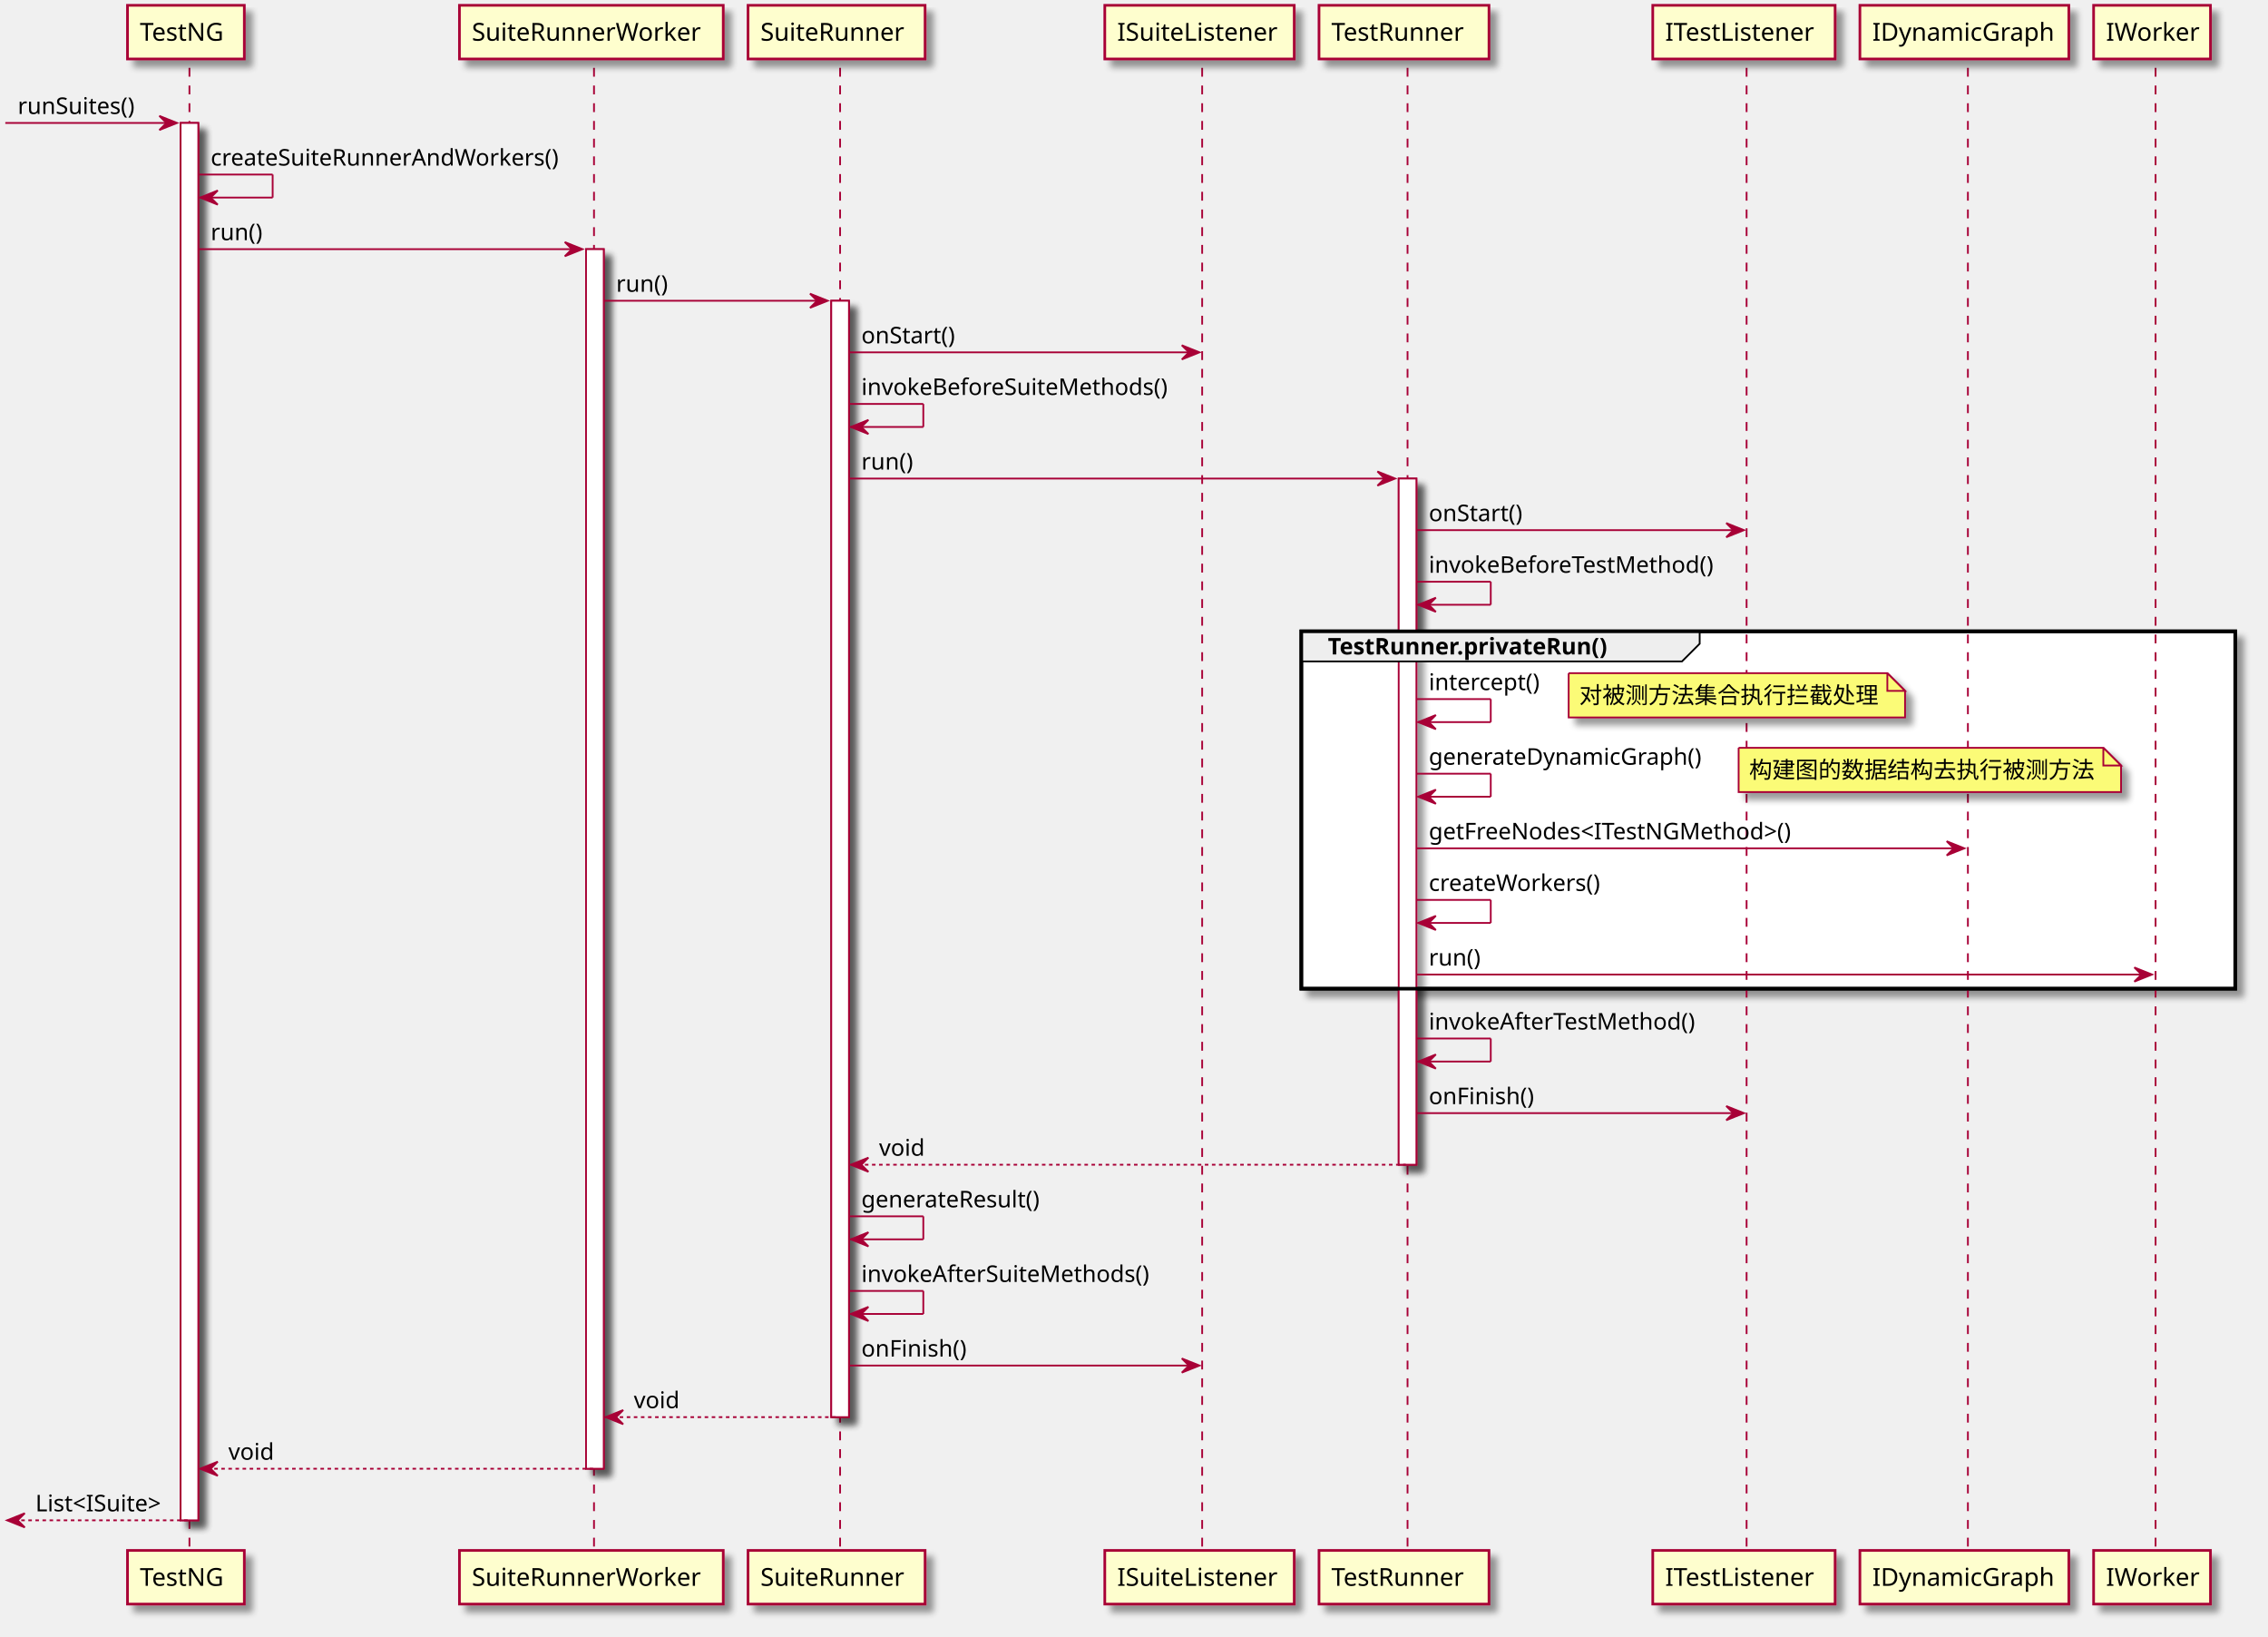
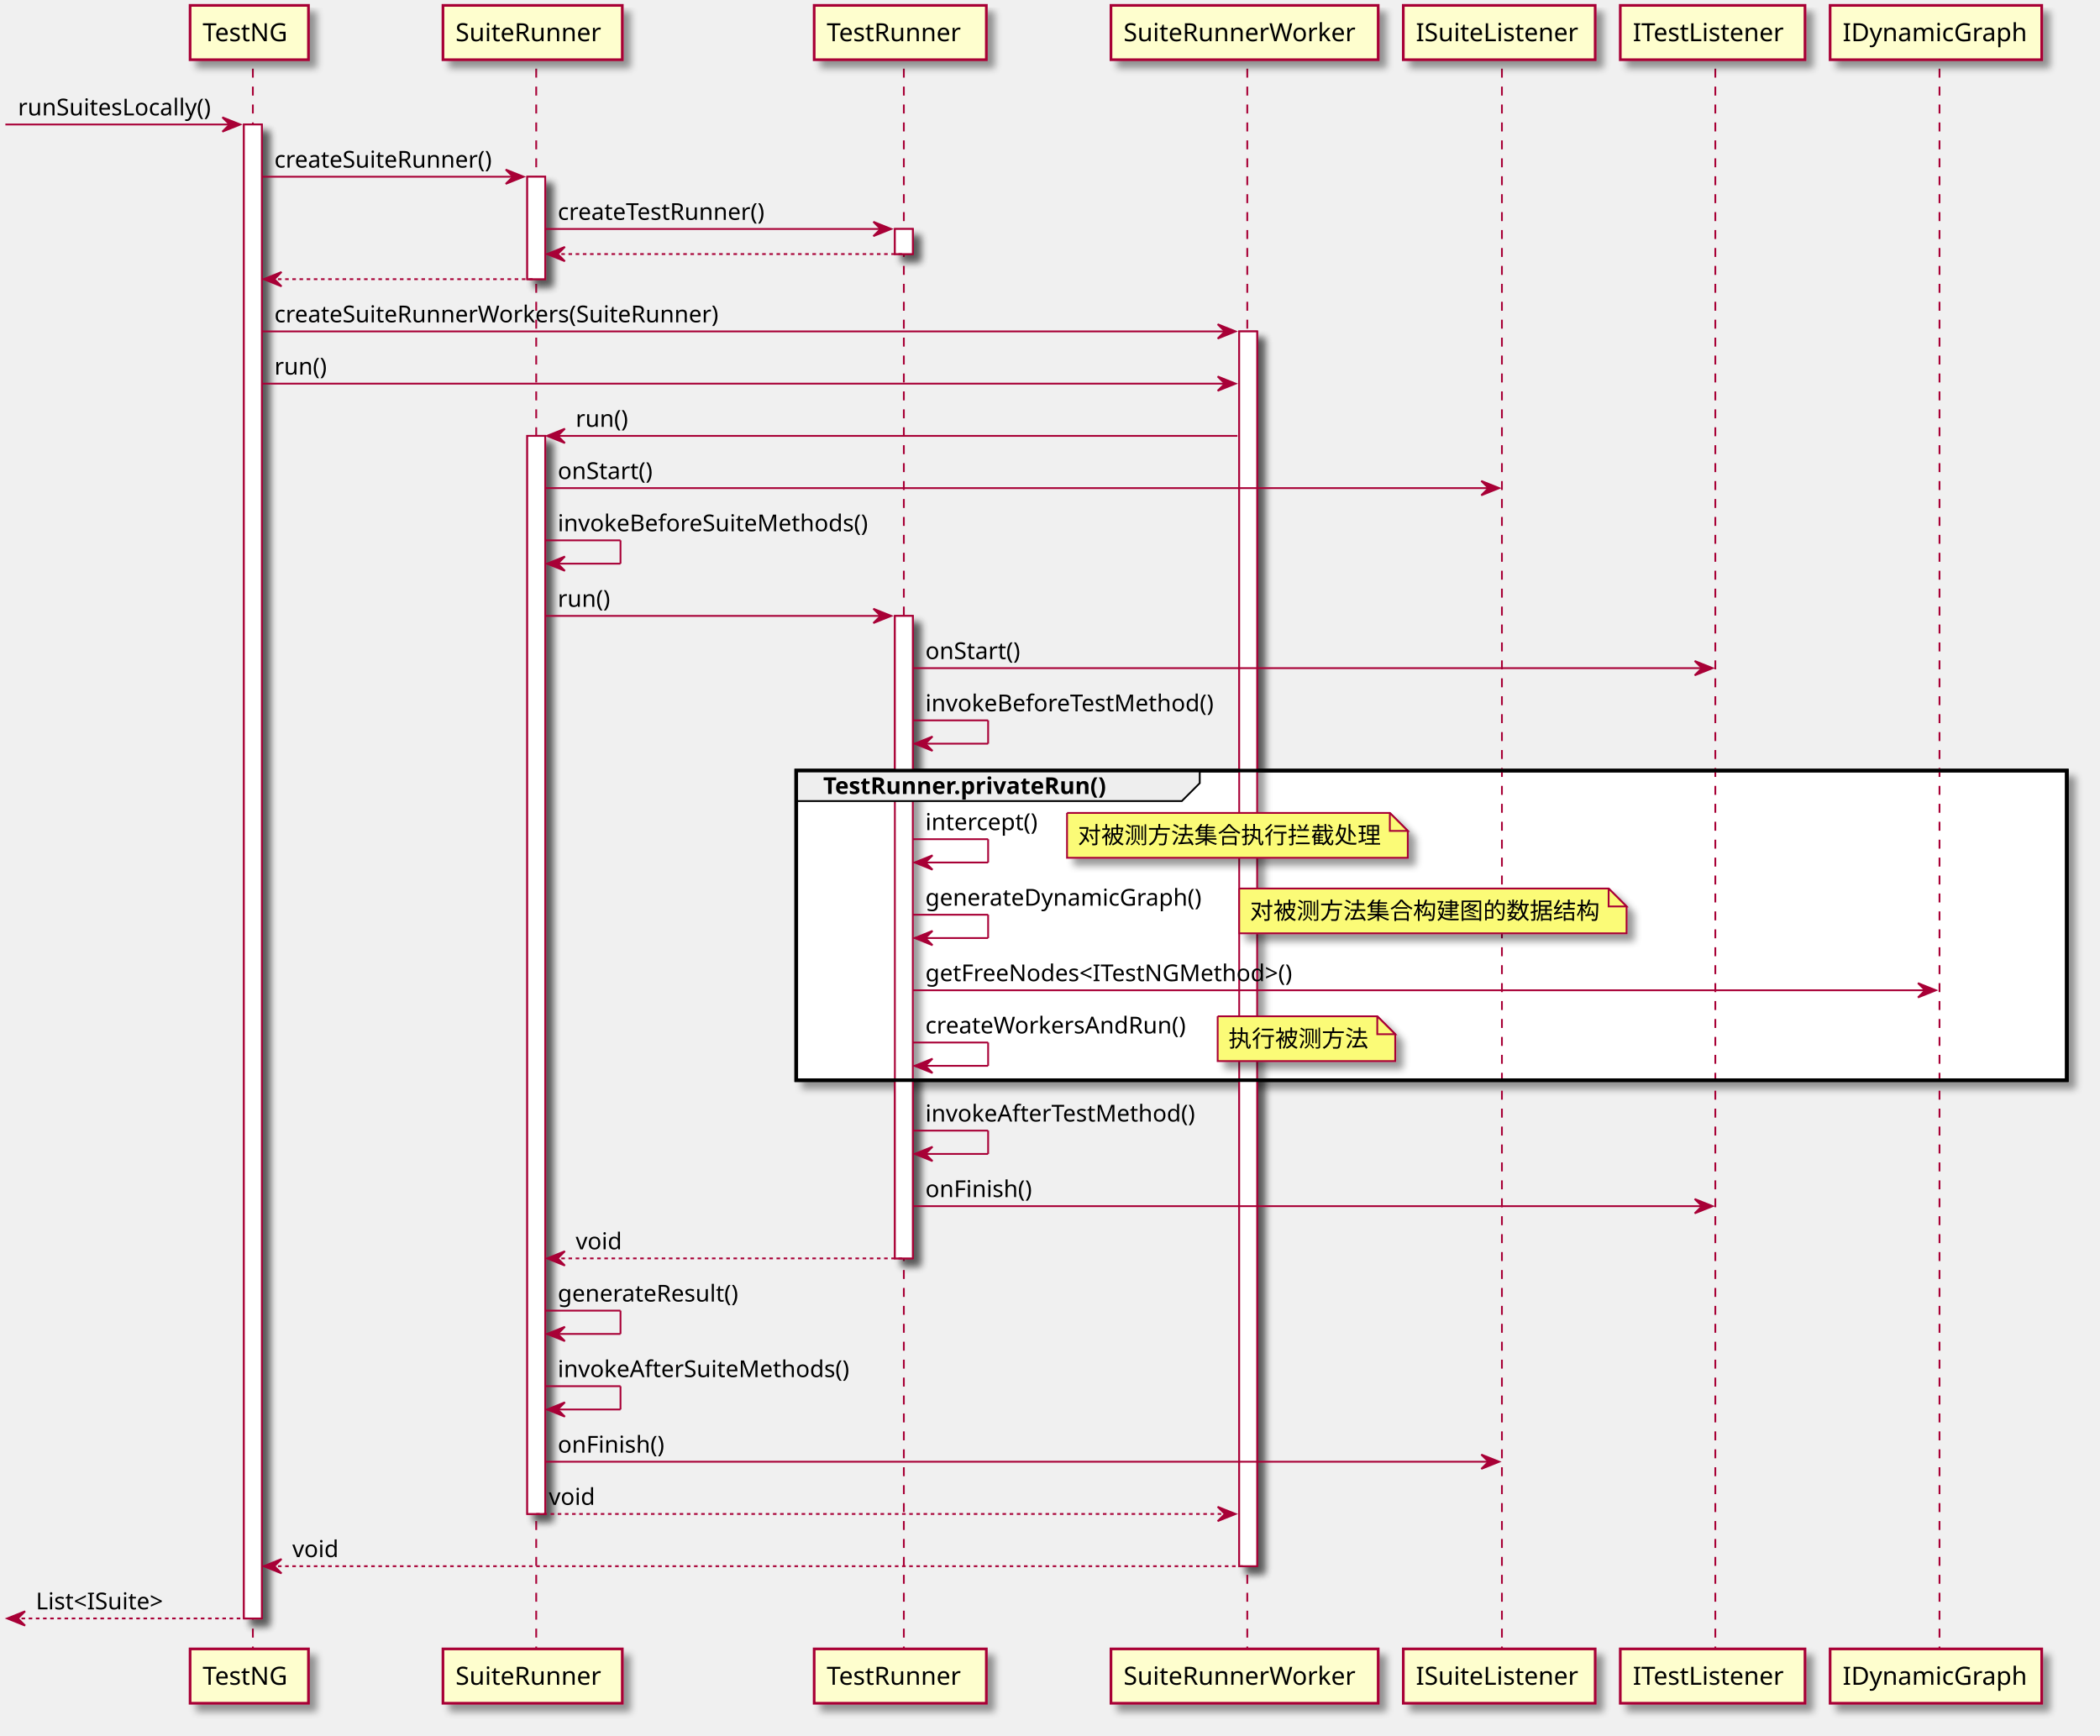
- <svg xmlns="http://www.w3.org/2000/svg" contentScriptType="application/ecmascript" contentStyleType="text/css" height="924px" preserveAspectRatio="none" style="width:1281px;height:924px;" version="1.1" viewBox="0 0 1281 924" width="1281px" zoomAndPan="magnify">
+ <svg xmlns="http://www.w3.org/2000/svg" contentScriptType="application/ecmascript" contentStyleType="text/css" height="968px" preserveAspectRatio="none" style="width:1171px;height:968px;" version="1.1" viewBox="0 0 1171 968" width="1171px" zoomAndPan="magnify">
  <defs>
-     <filter height="300%" id="fz0je8v3pfaej" width="300%" x="-1" y="-1">
+     <filter height="300%" id="f67xr2fi6ksoi" width="300%" x="-1" y="-1">
      <feGaussianBlur result="blurOut" stdDeviation="2.0" />
      <feColorMatrix in="blurOut" result="blurOut2" type="matrix" values="0 0 0 0 0 0 0 0 0 0 0 0 0 0 0 0 0 0 .4 0" />
      <feOffset dx="4.0" dy="4.0" in="blurOut2" result="blurOut3" />
      <feBlend in="SourceGraphic" in2="blurOut3" mode="normal" />
    </filter>
  </defs>
  <g>
-     <rect fill="#FFFFFF" filter="url(#fz0je8v3pfaej)" height="789.055" style="stroke: #A80036; stroke-width: 1.0;" width="10" x="102" y="69.43" />
-     <rect fill="#FFFFFF" filter="url(#fz0je8v3pfaej)" height="688.656" style="stroke: #A80036; stroke-width: 1.0;" width="10" x="331" y="140.695" />
-     <rect fill="#FFFFFF" filter="url(#fz0je8v3pfaej)" height="630.391" style="stroke: #A80036; stroke-width: 1.0;" width="10" x="469.5" y="169.828" />
-     <rect fill="#FFFFFF" filter="url(#fz0je8v3pfaej)" height="387.461" style="stroke: #A80036; stroke-width: 1.0;" width="10" x="790" y="270.227" />
-     <rect fill="#FFFFFF" filter="url(#fz0je8v3pfaej)" height="201.797" style="stroke: #000000; stroke-width: 2.0;" width="527.5" x="735" y="356.492" />
-     <line style="stroke: #A80036; stroke-width: 1.0; stroke-dasharray: 5.0,5.0;" x1="107" x2="107" y1="38.297" y2="876.484" />
-     <line style="stroke: #A80036; stroke-width: 1.0; stroke-dasharray: 5.0,5.0;" x1="335.5" x2="335.5" y1="38.297" y2="876.484" />
-     <line style="stroke: #A80036; stroke-width: 1.0; stroke-dasharray: 5.0,5.0;" x1="474.5" x2="474.5" y1="38.297" y2="876.484" />
-     <line style="stroke: #A80036; stroke-width: 1.0; stroke-dasharray: 5.0,5.0;" x1="679" x2="679" y1="38.297" y2="876.484" />
-     <line style="stroke: #A80036; stroke-width: 1.0; stroke-dasharray: 5.0,5.0;" x1="795" x2="795" y1="38.297" y2="876.484" />
-     <line style="stroke: #A80036; stroke-width: 1.0; stroke-dasharray: 5.0,5.0;" x1="986.5" x2="986.5" y1="38.297" y2="876.484" />
-     <line style="stroke: #A80036; stroke-width: 1.0; stroke-dasharray: 5.0,5.0;" x1="1111.5" x2="1111.5" y1="38.297" y2="876.484" />
-     <line style="stroke: #A80036; stroke-width: 1.0; stroke-dasharray: 5.0,5.0;" x1="1217.5" x2="1217.5" y1="38.297" y2="876.484" />
-     <rect fill="#FEFECE" filter="url(#fz0je8v3pfaej)" height="30.297" style="stroke: #A80036; stroke-width: 1.5;" width="66" x="72" y="3" />
-     <text fill="#000000" font-family="sans-serif" font-size="14" lengthAdjust="spacingAndGlyphs" textLength="52" x="79" y="22.995">TestNG</text>
-     <rect fill="#FEFECE" filter="url(#fz0je8v3pfaej)" height="30.297" style="stroke: #A80036; stroke-width: 1.5;" width="66" x="72" y="875.484" />
-     <text fill="#000000" font-family="sans-serif" font-size="14" lengthAdjust="spacingAndGlyphs" textLength="52" x="79" y="895.48">TestNG</text>
-     <rect fill="#FEFECE" filter="url(#fz0je8v3pfaej)" height="30.297" style="stroke: #A80036; stroke-width: 1.5;" width="149" x="259.5" y="3" />
-     <text fill="#000000" font-family="sans-serif" font-size="14" lengthAdjust="spacingAndGlyphs" textLength="135" x="266.5" y="22.995">SuiteRunnerWorker</text>
-     <rect fill="#FEFECE" filter="url(#fz0je8v3pfaej)" height="30.297" style="stroke: #A80036; stroke-width: 1.5;" width="149" x="259.5" y="875.484" />
-     <text fill="#000000" font-family="sans-serif" font-size="14" lengthAdjust="spacingAndGlyphs" textLength="135" x="266.5" y="895.48">SuiteRunnerWorker</text>
-     <rect fill="#FEFECE" filter="url(#fz0je8v3pfaej)" height="30.297" style="stroke: #A80036; stroke-width: 1.5;" width="100" x="422.5" y="3" />
-     <text fill="#000000" font-family="sans-serif" font-size="14" lengthAdjust="spacingAndGlyphs" textLength="86" x="429.5" y="22.995">SuiteRunner</text>
-     <rect fill="#FEFECE" filter="url(#fz0je8v3pfaej)" height="30.297" style="stroke: #A80036; stroke-width: 1.5;" width="100" x="422.5" y="875.484" />
-     <text fill="#000000" font-family="sans-serif" font-size="14" lengthAdjust="spacingAndGlyphs" textLength="86" x="429.5" y="895.48">SuiteRunner</text>
-     <rect fill="#FEFECE" filter="url(#fz0je8v3pfaej)" height="30.297" style="stroke: #A80036; stroke-width: 1.5;" width="107" x="624" y="3" />
-     <text fill="#000000" font-family="sans-serif" font-size="14" lengthAdjust="spacingAndGlyphs" textLength="93" x="631" y="22.995">ISuiteListener</text>
-     <rect fill="#FEFECE" filter="url(#fz0je8v3pfaej)" height="30.297" style="stroke: #A80036; stroke-width: 1.5;" width="107" x="624" y="875.484" />
-     <text fill="#000000" font-family="sans-serif" font-size="14" lengthAdjust="spacingAndGlyphs" textLength="93" x="631" y="895.48">ISuiteListener</text>
-     <rect fill="#FEFECE" filter="url(#fz0je8v3pfaej)" height="30.297" style="stroke: #A80036; stroke-width: 1.5;" width="96" x="745" y="3" />
-     <text fill="#000000" font-family="sans-serif" font-size="14" lengthAdjust="spacingAndGlyphs" textLength="82" x="752" y="22.995">TestRunner</text>
-     <rect fill="#FEFECE" filter="url(#fz0je8v3pfaej)" height="30.297" style="stroke: #A80036; stroke-width: 1.5;" width="96" x="745" y="875.484" />
-     <text fill="#000000" font-family="sans-serif" font-size="14" lengthAdjust="spacingAndGlyphs" textLength="82" x="752" y="895.48">TestRunner</text>
-     <rect fill="#FEFECE" filter="url(#fz0je8v3pfaej)" height="30.297" style="stroke: #A80036; stroke-width: 1.5;" width="103" x="933.5" y="3" />
-     <text fill="#000000" font-family="sans-serif" font-size="14" lengthAdjust="spacingAndGlyphs" textLength="89" x="940.5" y="22.995">ITestListener</text>
-     <rect fill="#FEFECE" filter="url(#fz0je8v3pfaej)" height="30.297" style="stroke: #A80036; stroke-width: 1.5;" width="103" x="933.5" y="875.484" />
-     <text fill="#000000" font-family="sans-serif" font-size="14" lengthAdjust="spacingAndGlyphs" textLength="89" x="940.5" y="895.48">ITestListener</text>
-     <rect fill="#FEFECE" filter="url(#fz0je8v3pfaej)" height="30.297" style="stroke: #A80036; stroke-width: 1.5;" width="118" x="1050.5" y="3" />
-     <text fill="#000000" font-family="sans-serif" font-size="14" lengthAdjust="spacingAndGlyphs" textLength="104" x="1057.5" y="22.995">IDynamicGraph</text>
-     <rect fill="#FEFECE" filter="url(#fz0je8v3pfaej)" height="30.297" style="stroke: #A80036; stroke-width: 1.5;" width="118" x="1050.5" y="875.484" />
-     <text fill="#000000" font-family="sans-serif" font-size="14" lengthAdjust="spacingAndGlyphs" textLength="104" x="1057.5" y="895.48">IDynamicGraph</text>
-     <rect fill="#FEFECE" filter="url(#fz0je8v3pfaej)" height="30.297" style="stroke: #A80036; stroke-width: 1.5;" width="66" x="1182.5" y="3" />
-     <text fill="#000000" font-family="sans-serif" font-size="14" lengthAdjust="spacingAndGlyphs" textLength="52" x="1189.5" y="22.995">IWorker</text>
-     <rect fill="#FEFECE" filter="url(#fz0je8v3pfaej)" height="30.297" style="stroke: #A80036; stroke-width: 1.5;" width="66" x="1182.5" y="875.484" />
-     <text fill="#000000" font-family="sans-serif" font-size="14" lengthAdjust="spacingAndGlyphs" textLength="52" x="1189.5" y="895.48">IWorker</text>
-     <rect fill="#FFFFFF" filter="url(#fz0je8v3pfaej)" height="789.055" style="stroke: #A80036; stroke-width: 1.0;" width="10" x="102" y="69.43" />
-     <rect fill="#FFFFFF" filter="url(#fz0je8v3pfaej)" height="688.656" style="stroke: #A80036; stroke-width: 1.0;" width="10" x="331" y="140.695" />
-     <rect fill="#FFFFFF" filter="url(#fz0je8v3pfaej)" height="630.391" style="stroke: #A80036; stroke-width: 1.0;" width="10" x="469.5" y="169.828" />
-     <rect fill="#FFFFFF" filter="url(#fz0je8v3pfaej)" height="387.461" style="stroke: #A80036; stroke-width: 1.0;" width="10" x="790" y="270.227" />
-     <polygon fill="#A80036" points="90,65.43,100,69.43,90,73.43,94,69.43" style="stroke: #A80036; stroke-width: 1.0;" />
-     <line style="stroke: #A80036; stroke-width: 1.0;" x1="3" x2="96" y1="69.43" y2="69.43" />
-     <text fill="#000000" font-family="sans-serif" font-size="13" lengthAdjust="spacingAndGlyphs" textLength="71" x="10" y="64.364">runSuites()</text>
-     <line style="stroke: #A80036; stroke-width: 1.0;" x1="112" x2="154" y1="98.562" y2="98.562" />
-     <line style="stroke: #A80036; stroke-width: 1.0;" x1="154" x2="154" y1="98.562" y2="111.562" />
-     <line style="stroke: #A80036; stroke-width: 1.0;" x1="113" x2="154" y1="111.562" y2="111.562" />
-     <polygon fill="#A80036" points="123,107.562,113,111.562,123,115.562,119,111.562" style="stroke: #A80036; stroke-width: 1.0;" />
-     <text fill="#000000" font-family="sans-serif" font-size="13" lengthAdjust="spacingAndGlyphs" textLength="205" x="119" y="93.497">createSuiteRunnerAndWorkers()</text>
-     <polygon fill="#A80036" points="319,136.695,329,140.695,319,144.695,323,140.695" style="stroke: #A80036; stroke-width: 1.0;" />
-     <line style="stroke: #A80036; stroke-width: 1.0;" x1="112" x2="325" y1="140.695" y2="140.695" />
-     <text fill="#000000" font-family="sans-serif" font-size="13" lengthAdjust="spacingAndGlyphs" textLength="31" x="119" y="135.629">run()</text>
-     <polygon fill="#A80036" points="457.5,165.828,467.5,169.828,457.5,173.828,461.5,169.828" style="stroke: #A80036; stroke-width: 1.0;" />
-     <line style="stroke: #A80036; stroke-width: 1.0;" x1="341" x2="463.5" y1="169.828" y2="169.828" />
-     <text fill="#000000" font-family="sans-serif" font-size="13" lengthAdjust="spacingAndGlyphs" textLength="31" x="348" y="164.762">run()</text>
-     <polygon fill="#A80036" points="667.5,194.961,677.5,198.961,667.5,202.961,671.5,198.961" style="stroke: #A80036; stroke-width: 1.0;" />
-     <line style="stroke: #A80036; stroke-width: 1.0;" x1="479.5" x2="673.5" y1="198.961" y2="198.961" />
-     <text fill="#000000" font-family="sans-serif" font-size="13" lengthAdjust="spacingAndGlyphs" textLength="58" x="486.5" y="193.895">onStart()</text>
-     <line style="stroke: #A80036; stroke-width: 1.0;" x1="479.5" x2="521.5" y1="228.094" y2="228.094" />
-     <line style="stroke: #A80036; stroke-width: 1.0;" x1="521.5" x2="521.5" y1="228.094" y2="241.094" />
-     <line style="stroke: #A80036; stroke-width: 1.0;" x1="480.5" x2="521.5" y1="241.094" y2="241.094" />
-     <polygon fill="#A80036" points="490.5,237.094,480.5,241.094,490.5,245.094,486.5,241.094" style="stroke: #A80036; stroke-width: 1.0;" />
-     <text fill="#000000" font-family="sans-serif" font-size="13" lengthAdjust="spacingAndGlyphs" textLength="181" x="486.5" y="223.028">invokeBeforeSuiteMethods()</text>
-     <polygon fill="#A80036" points="778,266.227,788,270.227,778,274.227,782,270.227" style="stroke: #A80036; stroke-width: 1.0;" />
-     <line style="stroke: #A80036; stroke-width: 1.0;" x1="479.5" x2="784" y1="270.227" y2="270.227" />
-     <text fill="#000000" font-family="sans-serif" font-size="13" lengthAdjust="spacingAndGlyphs" textLength="31" x="486.5" y="265.161">run()</text>
-     <polygon fill="#A80036" points="975,295.359,985,299.359,975,303.359,979,299.359" style="stroke: #A80036; stroke-width: 1.0;" />
-     <line style="stroke: #A80036; stroke-width: 1.0;" x1="800" x2="981" y1="299.359" y2="299.359" />
-     <text fill="#000000" font-family="sans-serif" font-size="13" lengthAdjust="spacingAndGlyphs" textLength="58" x="807" y="294.293">onStart()</text>
-     <line style="stroke: #A80036; stroke-width: 1.0;" x1="800" x2="842" y1="328.492" y2="328.492" />
-     <line style="stroke: #A80036; stroke-width: 1.0;" x1="842" x2="842" y1="328.492" y2="341.492" />
-     <line style="stroke: #A80036; stroke-width: 1.0;" x1="801" x2="842" y1="341.492" y2="341.492" />
-     <polygon fill="#A80036" points="811,337.492,801,341.492,811,345.492,807,341.492" style="stroke: #A80036; stroke-width: 1.0;" />
-     <text fill="#000000" font-family="sans-serif" font-size="13" lengthAdjust="spacingAndGlyphs" textLength="168" x="807" y="323.426">invokeBeforeTestMethod()</text>
-     <path d="M735,356.492 L960,356.492 L960,363.492 L950,373.492 L735,373.492 L735,356.492 " fill="#EEEEEE" style="stroke: #000000; stroke-width: 1.0;" />
-     <rect fill="none" height="201.797" style="stroke: #000000; stroke-width: 2.0;" width="527.5" x="735" y="356.492" />
-     <text fill="#000000" font-family="sans-serif" font-size="13" font-weight="bold" lengthAdjust="spacingAndGlyphs" textLength="180" x="750" y="369.559">TestRunner.privateRun()</text>
-     <line style="stroke: #A80036; stroke-width: 1.0;" x1="800" x2="842" y1="394.758" y2="394.758" />
-     <line style="stroke: #A80036; stroke-width: 1.0;" x1="842" x2="842" y1="394.758" y2="407.758" />
-     <line style="stroke: #A80036; stroke-width: 1.0;" x1="801" x2="842" y1="407.758" y2="407.758" />
-     <polygon fill="#A80036" points="811,403.758,801,407.758,811,411.758,807,407.758" style="stroke: #A80036; stroke-width: 1.0;" />
-     <text fill="#000000" font-family="sans-serif" font-size="13" lengthAdjust="spacingAndGlyphs" textLength="67" x="807" y="389.692">intercept()</text>
-     <path d="M886,380.125 L886,405.125 L1076,405.125 L1076,390.125 L1066,380.125 L886,380.125 " fill="#FBFB77" filter="url(#fz0je8v3pfaej)" style="stroke: #A80036; stroke-width: 1.0;" />
-     <path d="M1066,380.125 L1066,390.125 L1076,390.125 L1066,380.125 " fill="#FBFB77" style="stroke: #A80036; stroke-width: 1.0;" />
-     <text fill="#000000" font-family="sans-serif" font-size="13" lengthAdjust="spacingAndGlyphs" textLength="169" x="892" y="397.192">对被测方法集合执行拦截处理</text>
-     <line style="stroke: #A80036; stroke-width: 1.0;" x1="800" x2="842" y1="436.891" y2="436.891" />
-     <line style="stroke: #A80036; stroke-width: 1.0;" x1="842" x2="842" y1="436.891" y2="449.891" />
-     <line style="stroke: #A80036; stroke-width: 1.0;" x1="801" x2="842" y1="449.891" y2="449.891" />
-     <polygon fill="#A80036" points="811,445.891,801,449.891,811,453.891,807,449.891" style="stroke: #A80036; stroke-width: 1.0;" />
-     <text fill="#000000" font-family="sans-serif" font-size="13" lengthAdjust="spacingAndGlyphs" textLength="163" x="807" y="431.825">generateDynamicGraph()</text>
-     <path d="M982,422.258 L982,447.258 L1198,447.258 L1198,432.258 L1188,422.258 L982,422.258 " fill="#FBFB77" filter="url(#fz0je8v3pfaej)" style="stroke: #A80036; stroke-width: 1.0;" />
-     <path d="M1188,422.258 L1188,432.258 L1198,432.258 L1188,422.258 " fill="#FBFB77" style="stroke: #A80036; stroke-width: 1.0;" />
-     <text fill="#000000" font-family="sans-serif" font-size="13" lengthAdjust="spacingAndGlyphs" textLength="195" x="988" y="439.325">构建图的数据结构去执行被测方法</text>
-     <polygon fill="#A80036" points="1099.5,475.023,1109.5,479.023,1099.5,483.023,1103.5,479.023" style="stroke: #A80036; stroke-width: 1.0;" />
-     <line style="stroke: #A80036; stroke-width: 1.0;" x1="800" x2="1105.5" y1="479.023" y2="479.023" />
-     <text fill="#000000" font-family="sans-serif" font-size="13" lengthAdjust="spacingAndGlyphs" textLength="220" x="807" y="473.957">getFreeNodes&lt;ITestNGMethod&gt;()</text>
-     <line style="stroke: #A80036; stroke-width: 1.0;" x1="800" x2="842" y1="508.156" y2="508.156" />
-     <line style="stroke: #A80036; stroke-width: 1.0;" x1="842" x2="842" y1="508.156" y2="521.156" />
-     <line style="stroke: #A80036; stroke-width: 1.0;" x1="801" x2="842" y1="521.156" y2="521.156" />
-     <polygon fill="#A80036" points="811,517.156,801,521.156,811,525.156,807,521.156" style="stroke: #A80036; stroke-width: 1.0;" />
-     <text fill="#000000" font-family="sans-serif" font-size="13" lengthAdjust="spacingAndGlyphs" textLength="102" x="807" y="503.09">createWorkers()</text>
-     <polygon fill="#A80036" points="1205.5,546.289,1215.5,550.289,1205.5,554.289,1209.5,550.289" style="stroke: #A80036; stroke-width: 1.0;" />
-     <line style="stroke: #A80036; stroke-width: 1.0;" x1="800" x2="1211.5" y1="550.289" y2="550.289" />
-     <text fill="#000000" font-family="sans-serif" font-size="13" lengthAdjust="spacingAndGlyphs" textLength="31" x="807" y="545.223">run()</text>
-     <line style="stroke: #A80036; stroke-width: 1.0;" x1="800" x2="842" y1="586.422" y2="586.422" />
-     <line style="stroke: #A80036; stroke-width: 1.0;" x1="842" x2="842" y1="586.422" y2="599.422" />
-     <line style="stroke: #A80036; stroke-width: 1.0;" x1="801" x2="842" y1="599.422" y2="599.422" />
-     <polygon fill="#A80036" points="811,595.422,801,599.422,811,603.422,807,599.422" style="stroke: #A80036; stroke-width: 1.0;" />
-     <text fill="#000000" font-family="sans-serif" font-size="13" lengthAdjust="spacingAndGlyphs" textLength="157" x="807" y="581.356">invokeAfterTestMethod()</text>
-     <polygon fill="#A80036" points="975,624.555,985,628.555,975,632.555,979,628.555" style="stroke: #A80036; stroke-width: 1.0;" />
-     <line style="stroke: #A80036; stroke-width: 1.0;" x1="800" x2="981" y1="628.555" y2="628.555" />
-     <text fill="#000000" font-family="sans-serif" font-size="13" lengthAdjust="spacingAndGlyphs" textLength="62" x="807" y="623.489">onFinish()</text>
-     <polygon fill="#A80036" points="490.5,653.688,480.5,657.688,490.5,661.688,486.5,657.688" style="stroke: #A80036; stroke-width: 1.0;" />
-     <line style="stroke: #A80036; stroke-width: 1.0; stroke-dasharray: 2.0,2.0;" x1="484.5" x2="794" y1="657.688" y2="657.688" />
-     <text fill="#000000" font-family="sans-serif" font-size="13" lengthAdjust="spacingAndGlyphs" textLength="26" x="496.5" y="652.622">void</text>
-     <line style="stroke: #A80036; stroke-width: 1.0;" x1="479.5" x2="521.5" y1="686.82" y2="686.82" />
-     <line style="stroke: #A80036; stroke-width: 1.0;" x1="521.5" x2="521.5" y1="686.82" y2="699.82" />
-     <line style="stroke: #A80036; stroke-width: 1.0;" x1="480.5" x2="521.5" y1="699.82" y2="699.82" />
-     <polygon fill="#A80036" points="490.5,695.82,480.5,699.82,490.5,703.82,486.5,699.82" style="stroke: #A80036; stroke-width: 1.0;" />
-     <text fill="#000000" font-family="sans-serif" font-size="13" lengthAdjust="spacingAndGlyphs" textLength="107" x="486.5" y="681.754">generateResult()</text>
-     <line style="stroke: #A80036; stroke-width: 1.0;" x1="479.5" x2="521.5" y1="728.953" y2="728.953" />
-     <line style="stroke: #A80036; stroke-width: 1.0;" x1="521.5" x2="521.5" y1="728.953" y2="741.953" />
-     <line style="stroke: #A80036; stroke-width: 1.0;" x1="480.5" x2="521.5" y1="741.953" y2="741.953" />
-     <polygon fill="#A80036" points="490.5,737.953,480.5,741.953,490.5,745.953,486.5,741.953" style="stroke: #A80036; stroke-width: 1.0;" />
-     <text fill="#000000" font-family="sans-serif" font-size="13" lengthAdjust="spacingAndGlyphs" textLength="170" x="486.5" y="723.887">invokeAfterSuiteMethods()</text>
-     <polygon fill="#A80036" points="667.5,767.086,677.5,771.086,667.5,775.086,671.5,771.086" style="stroke: #A80036; stroke-width: 1.0;" />
-     <line style="stroke: #A80036; stroke-width: 1.0;" x1="479.5" x2="673.5" y1="771.086" y2="771.086" />
-     <text fill="#000000" font-family="sans-serif" font-size="13" lengthAdjust="spacingAndGlyphs" textLength="62" x="486.5" y="766.02">onFinish()</text>
-     <polygon fill="#A80036" points="352,796.219,342,800.219,352,804.219,348,800.219" style="stroke: #A80036; stroke-width: 1.0;" />
-     <line style="stroke: #A80036; stroke-width: 1.0; stroke-dasharray: 2.0,2.0;" x1="346" x2="473.5" y1="800.219" y2="800.219" />
-     <text fill="#000000" font-family="sans-serif" font-size="13" lengthAdjust="spacingAndGlyphs" textLength="26" x="358" y="795.153">void</text>
-     <polygon fill="#A80036" points="123,825.352,113,829.352,123,833.352,119,829.352" style="stroke: #A80036; stroke-width: 1.0;" />
-     <line style="stroke: #A80036; stroke-width: 1.0; stroke-dasharray: 2.0,2.0;" x1="117" x2="335" y1="829.352" y2="829.352" />
-     <text fill="#000000" font-family="sans-serif" font-size="13" lengthAdjust="spacingAndGlyphs" textLength="26" x="129" y="824.286">void</text>
-     <polygon fill="#A80036" points="14,854.484,4,858.484,14,862.484,10,858.484" style="stroke: #A80036; stroke-width: 1.0;" />
-     <line style="stroke: #A80036; stroke-width: 1.0; stroke-dasharray: 2.0,2.0;" x1="8" x2="106" y1="858.484" y2="858.484" />
-     <text fill="#000000" font-family="sans-serif" font-size="13" lengthAdjust="spacingAndGlyphs" textLength="80" x="20" y="853.418">List&lt;ISuite&gt;</text>
+     <rect fill="#FFFFFF" filter="url(#f67xr2fi6ksoi)" height="833.188" style="stroke: #A80036; stroke-width: 1.0;" width="10" x="136" y="69.43" />
+     <rect fill="#FFFFFF" filter="url(#f67xr2fi6ksoi)" height="57.133" style="stroke: #A80036; stroke-width: 1.0;" width="10" x="294" y="98.562" />
+     <rect fill="#FFFFFF" filter="url(#f67xr2fi6ksoi)" height="601.258" style="stroke: #A80036; stroke-width: 1.0;" width="10" x="294" y="243.094" />
+     <rect fill="#FFFFFF" filter="url(#f67xr2fi6ksoi)" height="14" style="stroke: #A80036; stroke-width: 1.0;" width="10" x="499" y="127.695" />
+     <rect fill="#FFFFFF" filter="url(#f67xr2fi6ksoi)" height="358.328" style="stroke: #A80036; stroke-width: 1.0;" width="10" x="499" y="343.492" />
+     <rect fill="#FFFFFF" filter="url(#f67xr2fi6ksoi)" height="688.656" style="stroke: #A80036; stroke-width: 1.0;" width="10" x="691" y="184.828" />
+     <rect fill="#FFFFFF" filter="url(#f67xr2fi6ksoi)" height="172.664" style="stroke: #000000; stroke-width: 2.0;" width="708.5" x="444" y="429.758" />
+     <line style="stroke: #A80036; stroke-width: 1.0; stroke-dasharray: 5.0,5.0;" x1="141" x2="141" y1="38.297" y2="920.617" />
+     <line style="stroke: #A80036; stroke-width: 1.0; stroke-dasharray: 5.0,5.0;" x1="299" x2="299" y1="38.297" y2="920.617" />
+     <line style="stroke: #A80036; stroke-width: 1.0; stroke-dasharray: 5.0,5.0;" x1="504" x2="504" y1="38.297" y2="920.617" />
+     <line style="stroke: #A80036; stroke-width: 1.0; stroke-dasharray: 5.0,5.0;" x1="695.5" x2="695.5" y1="38.297" y2="920.617" />
+     <line style="stroke: #A80036; stroke-width: 1.0; stroke-dasharray: 5.0,5.0;" x1="837.5" x2="837.5" y1="38.297" y2="920.617" />
+     <line style="stroke: #A80036; stroke-width: 1.0; stroke-dasharray: 5.0,5.0;" x1="956.5" x2="956.5" y1="38.297" y2="920.617" />
+     <line style="stroke: #A80036; stroke-width: 1.0; stroke-dasharray: 5.0,5.0;" x1="1081.5" x2="1081.5" y1="38.297" y2="920.617" />
+     <rect fill="#FEFECE" filter="url(#f67xr2fi6ksoi)" height="30.297" style="stroke: #A80036; stroke-width: 1.5;" width="66" x="106" y="3" />
+     <text fill="#000000" font-family="sans-serif" font-size="14" lengthAdjust="spacingAndGlyphs" textLength="52" x="113" y="22.995">TestNG</text>
+     <rect fill="#FEFECE" filter="url(#f67xr2fi6ksoi)" height="30.297" style="stroke: #A80036; stroke-width: 1.5;" width="66" x="106" y="919.617" />
+     <text fill="#000000" font-family="sans-serif" font-size="14" lengthAdjust="spacingAndGlyphs" textLength="52" x="113" y="939.612">TestNG</text>
+     <rect fill="#FEFECE" filter="url(#f67xr2fi6ksoi)" height="30.297" style="stroke: #A80036; stroke-width: 1.5;" width="100" x="247" y="3" />
+     <text fill="#000000" font-family="sans-serif" font-size="14" lengthAdjust="spacingAndGlyphs" textLength="86" x="254" y="22.995">SuiteRunner</text>
+     <rect fill="#FEFECE" filter="url(#f67xr2fi6ksoi)" height="30.297" style="stroke: #A80036; stroke-width: 1.5;" width="100" x="247" y="919.617" />
+     <text fill="#000000" font-family="sans-serif" font-size="14" lengthAdjust="spacingAndGlyphs" textLength="86" x="254" y="939.612">SuiteRunner</text>
+     <rect fill="#FEFECE" filter="url(#f67xr2fi6ksoi)" height="30.297" style="stroke: #A80036; stroke-width: 1.5;" width="96" x="454" y="3" />
+     <text fill="#000000" font-family="sans-serif" font-size="14" lengthAdjust="spacingAndGlyphs" textLength="82" x="461" y="22.995">TestRunner</text>
+     <rect fill="#FEFECE" filter="url(#f67xr2fi6ksoi)" height="30.297" style="stroke: #A80036; stroke-width: 1.5;" width="96" x="454" y="919.617" />
+     <text fill="#000000" font-family="sans-serif" font-size="14" lengthAdjust="spacingAndGlyphs" textLength="82" x="461" y="939.612">TestRunner</text>
+     <rect fill="#FEFECE" filter="url(#f67xr2fi6ksoi)" height="30.297" style="stroke: #A80036; stroke-width: 1.5;" width="149" x="619.5" y="3" />
+     <text fill="#000000" font-family="sans-serif" font-size="14" lengthAdjust="spacingAndGlyphs" textLength="135" x="626.5" y="22.995">SuiteRunnerWorker</text>
+     <rect fill="#FEFECE" filter="url(#f67xr2fi6ksoi)" height="30.297" style="stroke: #A80036; stroke-width: 1.5;" width="149" x="619.5" y="919.617" />
+     <text fill="#000000" font-family="sans-serif" font-size="14" lengthAdjust="spacingAndGlyphs" textLength="135" x="626.5" y="939.612">SuiteRunnerWorker</text>
+     <rect fill="#FEFECE" filter="url(#f67xr2fi6ksoi)" height="30.297" style="stroke: #A80036; stroke-width: 1.5;" width="107" x="782.5" y="3" />
+     <text fill="#000000" font-family="sans-serif" font-size="14" lengthAdjust="spacingAndGlyphs" textLength="93" x="789.5" y="22.995">ISuiteListener</text>
+     <rect fill="#FEFECE" filter="url(#f67xr2fi6ksoi)" height="30.297" style="stroke: #A80036; stroke-width: 1.5;" width="107" x="782.5" y="919.617" />
+     <text fill="#000000" font-family="sans-serif" font-size="14" lengthAdjust="spacingAndGlyphs" textLength="93" x="789.5" y="939.612">ISuiteListener</text>
+     <rect fill="#FEFECE" filter="url(#f67xr2fi6ksoi)" height="30.297" style="stroke: #A80036; stroke-width: 1.5;" width="103" x="903.5" y="3" />
+     <text fill="#000000" font-family="sans-serif" font-size="14" lengthAdjust="spacingAndGlyphs" textLength="89" x="910.5" y="22.995">ITestListener</text>
+     <rect fill="#FEFECE" filter="url(#f67xr2fi6ksoi)" height="30.297" style="stroke: #A80036; stroke-width: 1.5;" width="103" x="903.5" y="919.617" />
+     <text fill="#000000" font-family="sans-serif" font-size="14" lengthAdjust="spacingAndGlyphs" textLength="89" x="910.5" y="939.612">ITestListener</text>
+     <rect fill="#FEFECE" filter="url(#f67xr2fi6ksoi)" height="30.297" style="stroke: #A80036; stroke-width: 1.5;" width="118" x="1020.5" y="3" />
+     <text fill="#000000" font-family="sans-serif" font-size="14" lengthAdjust="spacingAndGlyphs" textLength="104" x="1027.5" y="22.995">IDynamicGraph</text>
+     <rect fill="#FEFECE" filter="url(#f67xr2fi6ksoi)" height="30.297" style="stroke: #A80036; stroke-width: 1.5;" width="118" x="1020.5" y="919.617" />
+     <text fill="#000000" font-family="sans-serif" font-size="14" lengthAdjust="spacingAndGlyphs" textLength="104" x="1027.5" y="939.612">IDynamicGraph</text>
+     <rect fill="#FFFFFF" filter="url(#f67xr2fi6ksoi)" height="833.188" style="stroke: #A80036; stroke-width: 1.0;" width="10" x="136" y="69.43" />
+     <rect fill="#FFFFFF" filter="url(#f67xr2fi6ksoi)" height="57.133" style="stroke: #A80036; stroke-width: 1.0;" width="10" x="294" y="98.562" />
+     <rect fill="#FFFFFF" filter="url(#f67xr2fi6ksoi)" height="601.258" style="stroke: #A80036; stroke-width: 1.0;" width="10" x="294" y="243.094" />
+     <rect fill="#FFFFFF" filter="url(#f67xr2fi6ksoi)" height="14" style="stroke: #A80036; stroke-width: 1.0;" width="10" x="499" y="127.695" />
+     <rect fill="#FFFFFF" filter="url(#f67xr2fi6ksoi)" height="358.328" style="stroke: #A80036; stroke-width: 1.0;" width="10" x="499" y="343.492" />
+     <rect fill="#FFFFFF" filter="url(#f67xr2fi6ksoi)" height="688.656" style="stroke: #A80036; stroke-width: 1.0;" width="10" x="691" y="184.828" />
+     <polygon fill="#A80036" points="124,65.43,134,69.43,124,73.43,128,69.43" style="stroke: #A80036; stroke-width: 1.0;" />
+     <line style="stroke: #A80036; stroke-width: 1.0;" x1="3" x2="130" y1="69.43" y2="69.43" />
+     <text fill="#000000" font-family="sans-serif" font-size="13" lengthAdjust="spacingAndGlyphs" textLength="114" x="10" y="64.364">runSuitesLocally()</text>
+     <polygon fill="#A80036" points="282,94.562,292,98.562,282,102.562,286,98.562" style="stroke: #A80036; stroke-width: 1.0;" />
+     <line style="stroke: #A80036; stroke-width: 1.0;" x1="146" x2="288" y1="98.562" y2="98.562" />
+     <text fill="#000000" font-family="sans-serif" font-size="13" lengthAdjust="spacingAndGlyphs" textLength="129" x="153" y="93.497">createSuiteRunner()</text>
+     <polygon fill="#A80036" points="487,123.695,497,127.695,487,131.695,491,127.695" style="stroke: #A80036; stroke-width: 1.0;" />
+     <line style="stroke: #A80036; stroke-width: 1.0;" x1="304" x2="493" y1="127.695" y2="127.695" />
+     <text fill="#000000" font-family="sans-serif" font-size="13" lengthAdjust="spacingAndGlyphs" textLength="123" x="311" y="122.629">createTestRunner()</text>
+     <polygon fill="#A80036" points="315,137.695,305,141.695,315,145.695,311,141.695" style="stroke: #A80036; stroke-width: 1.0;" />
+     <line style="stroke: #A80036; stroke-width: 1.0; stroke-dasharray: 2.0,2.0;" x1="309" x2="503" y1="141.695" y2="141.695" />
+     <polygon fill="#A80036" points="157,151.695,147,155.695,157,159.695,153,155.695" style="stroke: #A80036; stroke-width: 1.0;" />
+     <line style="stroke: #A80036; stroke-width: 1.0; stroke-dasharray: 2.0,2.0;" x1="151" x2="298" y1="155.695" y2="155.695" />
+     <polygon fill="#A80036" points="679,180.828,689,184.828,679,188.828,683,184.828" style="stroke: #A80036; stroke-width: 1.0;" />
+     <line style="stroke: #A80036; stroke-width: 1.0;" x1="146" x2="685" y1="184.828" y2="184.828" />
+     <text fill="#000000" font-family="sans-serif" font-size="13" lengthAdjust="spacingAndGlyphs" textLength="258" x="153" y="179.762">createSuiteRunnerWorkers(SuiteRunner)</text>
+     <polygon fill="#A80036" points="679,209.961,689,213.961,679,217.961,683,213.961" style="stroke: #A80036; stroke-width: 1.0;" />
+     <line style="stroke: #A80036; stroke-width: 1.0;" x1="146" x2="685" y1="213.961" y2="213.961" />
+     <text fill="#000000" font-family="sans-serif" font-size="13" lengthAdjust="spacingAndGlyphs" textLength="31" x="153" y="208.895">run()</text>
+     <polygon fill="#A80036" points="315,239.094,305,243.094,315,247.094,311,243.094" style="stroke: #A80036; stroke-width: 1.0;" />
+     <line style="stroke: #A80036; stroke-width: 1.0;" x1="309" x2="690" y1="243.094" y2="243.094" />
+     <text fill="#000000" font-family="sans-serif" font-size="13" lengthAdjust="spacingAndGlyphs" textLength="31" x="321" y="238.028">run()</text>
+     <polygon fill="#A80036" points="826,268.227,836,272.227,826,276.227,830,272.227" style="stroke: #A80036; stroke-width: 1.0;" />
+     <line style="stroke: #A80036; stroke-width: 1.0;" x1="304" x2="832" y1="272.227" y2="272.227" />
+     <text fill="#000000" font-family="sans-serif" font-size="13" lengthAdjust="spacingAndGlyphs" textLength="58" x="311" y="267.161">onStart()</text>
+     <line style="stroke: #A80036; stroke-width: 1.0;" x1="304" x2="346" y1="301.359" y2="301.359" />
+     <line style="stroke: #A80036; stroke-width: 1.0;" x1="346" x2="346" y1="301.359" y2="314.359" />
+     <line style="stroke: #A80036; stroke-width: 1.0;" x1="305" x2="346" y1="314.359" y2="314.359" />
+     <polygon fill="#A80036" points="315,310.359,305,314.359,315,318.359,311,314.359" style="stroke: #A80036; stroke-width: 1.0;" />
+     <text fill="#000000" font-family="sans-serif" font-size="13" lengthAdjust="spacingAndGlyphs" textLength="181" x="311" y="296.293">invokeBeforeSuiteMethods()</text>
+     <polygon fill="#A80036" points="487,339.492,497,343.492,487,347.492,491,343.492" style="stroke: #A80036; stroke-width: 1.0;" />
+     <line style="stroke: #A80036; stroke-width: 1.0;" x1="304" x2="493" y1="343.492" y2="343.492" />
+     <text fill="#000000" font-family="sans-serif" font-size="13" lengthAdjust="spacingAndGlyphs" textLength="31" x="311" y="338.426">run()</text>
+     <polygon fill="#A80036" points="945,368.625,955,372.625,945,376.625,949,372.625" style="stroke: #A80036; stroke-width: 1.0;" />
+     <line style="stroke: #A80036; stroke-width: 1.0;" x1="509" x2="951" y1="372.625" y2="372.625" />
+     <text fill="#000000" font-family="sans-serif" font-size="13" lengthAdjust="spacingAndGlyphs" textLength="58" x="516" y="367.559">onStart()</text>
+     <line style="stroke: #A80036; stroke-width: 1.0;" x1="509" x2="551" y1="401.758" y2="401.758" />
+     <line style="stroke: #A80036; stroke-width: 1.0;" x1="551" x2="551" y1="401.758" y2="414.758" />
+     <line style="stroke: #A80036; stroke-width: 1.0;" x1="510" x2="551" y1="414.758" y2="414.758" />
+     <polygon fill="#A80036" points="520,410.758,510,414.758,520,418.758,516,414.758" style="stroke: #A80036; stroke-width: 1.0;" />
+     <text fill="#000000" font-family="sans-serif" font-size="13" lengthAdjust="spacingAndGlyphs" textLength="168" x="516" y="396.692">invokeBeforeTestMethod()</text>
+     <path d="M444,429.758 L669,429.758 L669,436.758 L659,446.758 L444,446.758 L444,429.758 " fill="#EEEEEE" style="stroke: #000000; stroke-width: 1.0;" />
+     <rect fill="none" height="172.664" style="stroke: #000000; stroke-width: 2.0;" width="708.5" x="444" y="429.758" />
+     <text fill="#000000" font-family="sans-serif" font-size="13" font-weight="bold" lengthAdjust="spacingAndGlyphs" textLength="180" x="459" y="442.825">TestRunner.privateRun()</text>
+     <line style="stroke: #A80036; stroke-width: 1.0;" x1="509" x2="551" y1="468.023" y2="468.023" />
+     <line style="stroke: #A80036; stroke-width: 1.0;" x1="551" x2="551" y1="468.023" y2="481.023" />
+     <line style="stroke: #A80036; stroke-width: 1.0;" x1="510" x2="551" y1="481.023" y2="481.023" />
+     <polygon fill="#A80036" points="520,477.023,510,481.023,520,485.023,516,481.023" style="stroke: #A80036; stroke-width: 1.0;" />
+     <text fill="#000000" font-family="sans-serif" font-size="13" lengthAdjust="spacingAndGlyphs" textLength="67" x="516" y="462.957">intercept()</text>
+     <path d="M595,453.391 L595,478.391 L785,478.391 L785,463.391 L775,453.391 L595,453.391 " fill="#FBFB77" filter="url(#f67xr2fi6ksoi)" style="stroke: #A80036; stroke-width: 1.0;" />
+     <path d="M775,453.391 L775,463.391 L785,463.391 L775,453.391 " fill="#FBFB77" style="stroke: #A80036; stroke-width: 1.0;" />
+     <text fill="#000000" font-family="sans-serif" font-size="13" lengthAdjust="spacingAndGlyphs" textLength="169" x="601" y="470.457">对被测方法集合执行拦截处理</text>
+     <line style="stroke: #A80036; stroke-width: 1.0;" x1="509" x2="551" y1="510.156" y2="510.156" />
+     <line style="stroke: #A80036; stroke-width: 1.0;" x1="551" x2="551" y1="510.156" y2="523.156" />
+     <line style="stroke: #A80036; stroke-width: 1.0;" x1="510" x2="551" y1="523.156" y2="523.156" />
+     <polygon fill="#A80036" points="520,519.156,510,523.156,520,527.156,516,523.156" style="stroke: #A80036; stroke-width: 1.0;" />
+     <text fill="#000000" font-family="sans-serif" font-size="13" lengthAdjust="spacingAndGlyphs" textLength="163" x="516" y="505.09">generateDynamicGraph()</text>
+     <path d="M691,495.523 L691,520.523 L907,520.523 L907,505.523 L897,495.523 L691,495.523 " fill="#FBFB77" filter="url(#f67xr2fi6ksoi)" style="stroke: #A80036; stroke-width: 1.0;" />
+     <path d="M897,495.523 L897,505.523 L907,505.523 L897,495.523 " fill="#FBFB77" style="stroke: #A80036; stroke-width: 1.0;" />
+     <text fill="#000000" font-family="sans-serif" font-size="13" lengthAdjust="spacingAndGlyphs" textLength="195" x="697" y="512.59">对被测方法集合构建图的数据结构</text>
+     <polygon fill="#A80036" points="1069.5,548.289,1079.5,552.289,1069.5,556.289,1073.5,552.289" style="stroke: #A80036; stroke-width: 1.0;" />
+     <line style="stroke: #A80036; stroke-width: 1.0;" x1="509" x2="1075.5" y1="552.289" y2="552.289" />
+     <text fill="#000000" font-family="sans-serif" font-size="13" lengthAdjust="spacingAndGlyphs" textLength="220" x="516" y="547.223">getFreeNodes&lt;ITestNGMethod&gt;()</text>
+     <line style="stroke: #A80036; stroke-width: 1.0;" x1="509" x2="551" y1="581.422" y2="581.422" />
+     <line style="stroke: #A80036; stroke-width: 1.0;" x1="551" x2="551" y1="581.422" y2="594.422" />
+     <line style="stroke: #A80036; stroke-width: 1.0;" x1="510" x2="551" y1="594.422" y2="594.422" />
+     <polygon fill="#A80036" points="520,590.422,510,594.422,520,598.422,516,594.422" style="stroke: #A80036; stroke-width: 1.0;" />
+     <text fill="#000000" font-family="sans-serif" font-size="13" lengthAdjust="spacingAndGlyphs" textLength="151" x="516" y="576.356">createWorkersAndRun()</text>
+     <path d="M679,566.789 L679,591.789 L778,591.789 L778,576.789 L768,566.789 L679,566.789 " fill="#FBFB77" filter="url(#f67xr2fi6ksoi)" style="stroke: #A80036; stroke-width: 1.0;" />
+     <path d="M768,566.789 L768,576.789 L778,576.789 L768,566.789 " fill="#FBFB77" style="stroke: #A80036; stroke-width: 1.0;" />
+     <text fill="#000000" font-family="sans-serif" font-size="13" lengthAdjust="spacingAndGlyphs" textLength="78" x="685" y="583.856">执行被测方法</text>
+     <line style="stroke: #A80036; stroke-width: 1.0;" x1="509" x2="551" y1="630.555" y2="630.555" />
+     <line style="stroke: #A80036; stroke-width: 1.0;" x1="551" x2="551" y1="630.555" y2="643.555" />
+     <line style="stroke: #A80036; stroke-width: 1.0;" x1="510" x2="551" y1="643.555" y2="643.555" />
+     <polygon fill="#A80036" points="520,639.555,510,643.555,520,647.555,516,643.555" style="stroke: #A80036; stroke-width: 1.0;" />
+     <text fill="#000000" font-family="sans-serif" font-size="13" lengthAdjust="spacingAndGlyphs" textLength="157" x="516" y="625.489">invokeAfterTestMethod()</text>
+     <polygon fill="#A80036" points="945,668.688,955,672.688,945,676.688,949,672.688" style="stroke: #A80036; stroke-width: 1.0;" />
+     <line style="stroke: #A80036; stroke-width: 1.0;" x1="509" x2="951" y1="672.688" y2="672.688" />
+     <text fill="#000000" font-family="sans-serif" font-size="13" lengthAdjust="spacingAndGlyphs" textLength="62" x="516" y="667.622">onFinish()</text>
+     <polygon fill="#A80036" points="315,697.82,305,701.82,315,705.82,311,701.82" style="stroke: #A80036; stroke-width: 1.0;" />
+     <line style="stroke: #A80036; stroke-width: 1.0; stroke-dasharray: 2.0,2.0;" x1="309" x2="503" y1="701.82" y2="701.82" />
+     <text fill="#000000" font-family="sans-serif" font-size="13" lengthAdjust="spacingAndGlyphs" textLength="26" x="321" y="696.754">void</text>
+     <line style="stroke: #A80036; stroke-width: 1.0;" x1="304" x2="346" y1="730.953" y2="730.953" />
+     <line style="stroke: #A80036; stroke-width: 1.0;" x1="346" x2="346" y1="730.953" y2="743.953" />
+     <line style="stroke: #A80036; stroke-width: 1.0;" x1="305" x2="346" y1="743.953" y2="743.953" />
+     <polygon fill="#A80036" points="315,739.953,305,743.953,315,747.953,311,743.953" style="stroke: #A80036; stroke-width: 1.0;" />
+     <text fill="#000000" font-family="sans-serif" font-size="13" lengthAdjust="spacingAndGlyphs" textLength="107" x="311" y="725.887">generateResult()</text>
+     <line style="stroke: #A80036; stroke-width: 1.0;" x1="304" x2="346" y1="773.086" y2="773.086" />
+     <line style="stroke: #A80036; stroke-width: 1.0;" x1="346" x2="346" y1="773.086" y2="786.086" />
+     <line style="stroke: #A80036; stroke-width: 1.0;" x1="305" x2="346" y1="786.086" y2="786.086" />
+     <polygon fill="#A80036" points="315,782.086,305,786.086,315,790.086,311,786.086" style="stroke: #A80036; stroke-width: 1.0;" />
+     <text fill="#000000" font-family="sans-serif" font-size="13" lengthAdjust="spacingAndGlyphs" textLength="170" x="311" y="768.02">invokeAfterSuiteMethods()</text>
+     <polygon fill="#A80036" points="826,811.219,836,815.219,826,819.219,830,815.219" style="stroke: #A80036; stroke-width: 1.0;" />
+     <line style="stroke: #A80036; stroke-width: 1.0;" x1="304" x2="832" y1="815.219" y2="815.219" />
+     <text fill="#000000" font-family="sans-serif" font-size="13" lengthAdjust="spacingAndGlyphs" textLength="62" x="311" y="810.153">onFinish()</text>
+     <polygon fill="#A80036" points="679,840.352,689,844.352,679,848.352,683,844.352" style="stroke: #A80036; stroke-width: 1.0;" />
+     <line style="stroke: #A80036; stroke-width: 1.0; stroke-dasharray: 2.0,2.0;" x1="299" x2="685" y1="844.352" y2="844.352" />
+     <text fill="#000000" font-family="sans-serif" font-size="13" lengthAdjust="spacingAndGlyphs" textLength="26" x="306" y="839.286">void</text>
+     <polygon fill="#A80036" points="157,869.484,147,873.484,157,877.484,153,873.484" style="stroke: #A80036; stroke-width: 1.0;" />
+     <line style="stroke: #A80036; stroke-width: 1.0; stroke-dasharray: 2.0,2.0;" x1="151" x2="695" y1="873.484" y2="873.484" />
+     <text fill="#000000" font-family="sans-serif" font-size="13" lengthAdjust="spacingAndGlyphs" textLength="26" x="163" y="868.418">void</text>
+     <polygon fill="#A80036" points="14,898.617,4,902.617,14,906.617,10,902.617" style="stroke: #A80036; stroke-width: 1.0;" />
+     <line style="stroke: #A80036; stroke-width: 1.0; stroke-dasharray: 2.0,2.0;" x1="8" x2="140" y1="902.617" y2="902.617" />
+     <text fill="#000000" font-family="sans-serif" font-size="13" lengthAdjust="spacingAndGlyphs" textLength="80" x="20" y="897.551">List&lt;ISuite&gt;</text>
  </g>
</svg>
